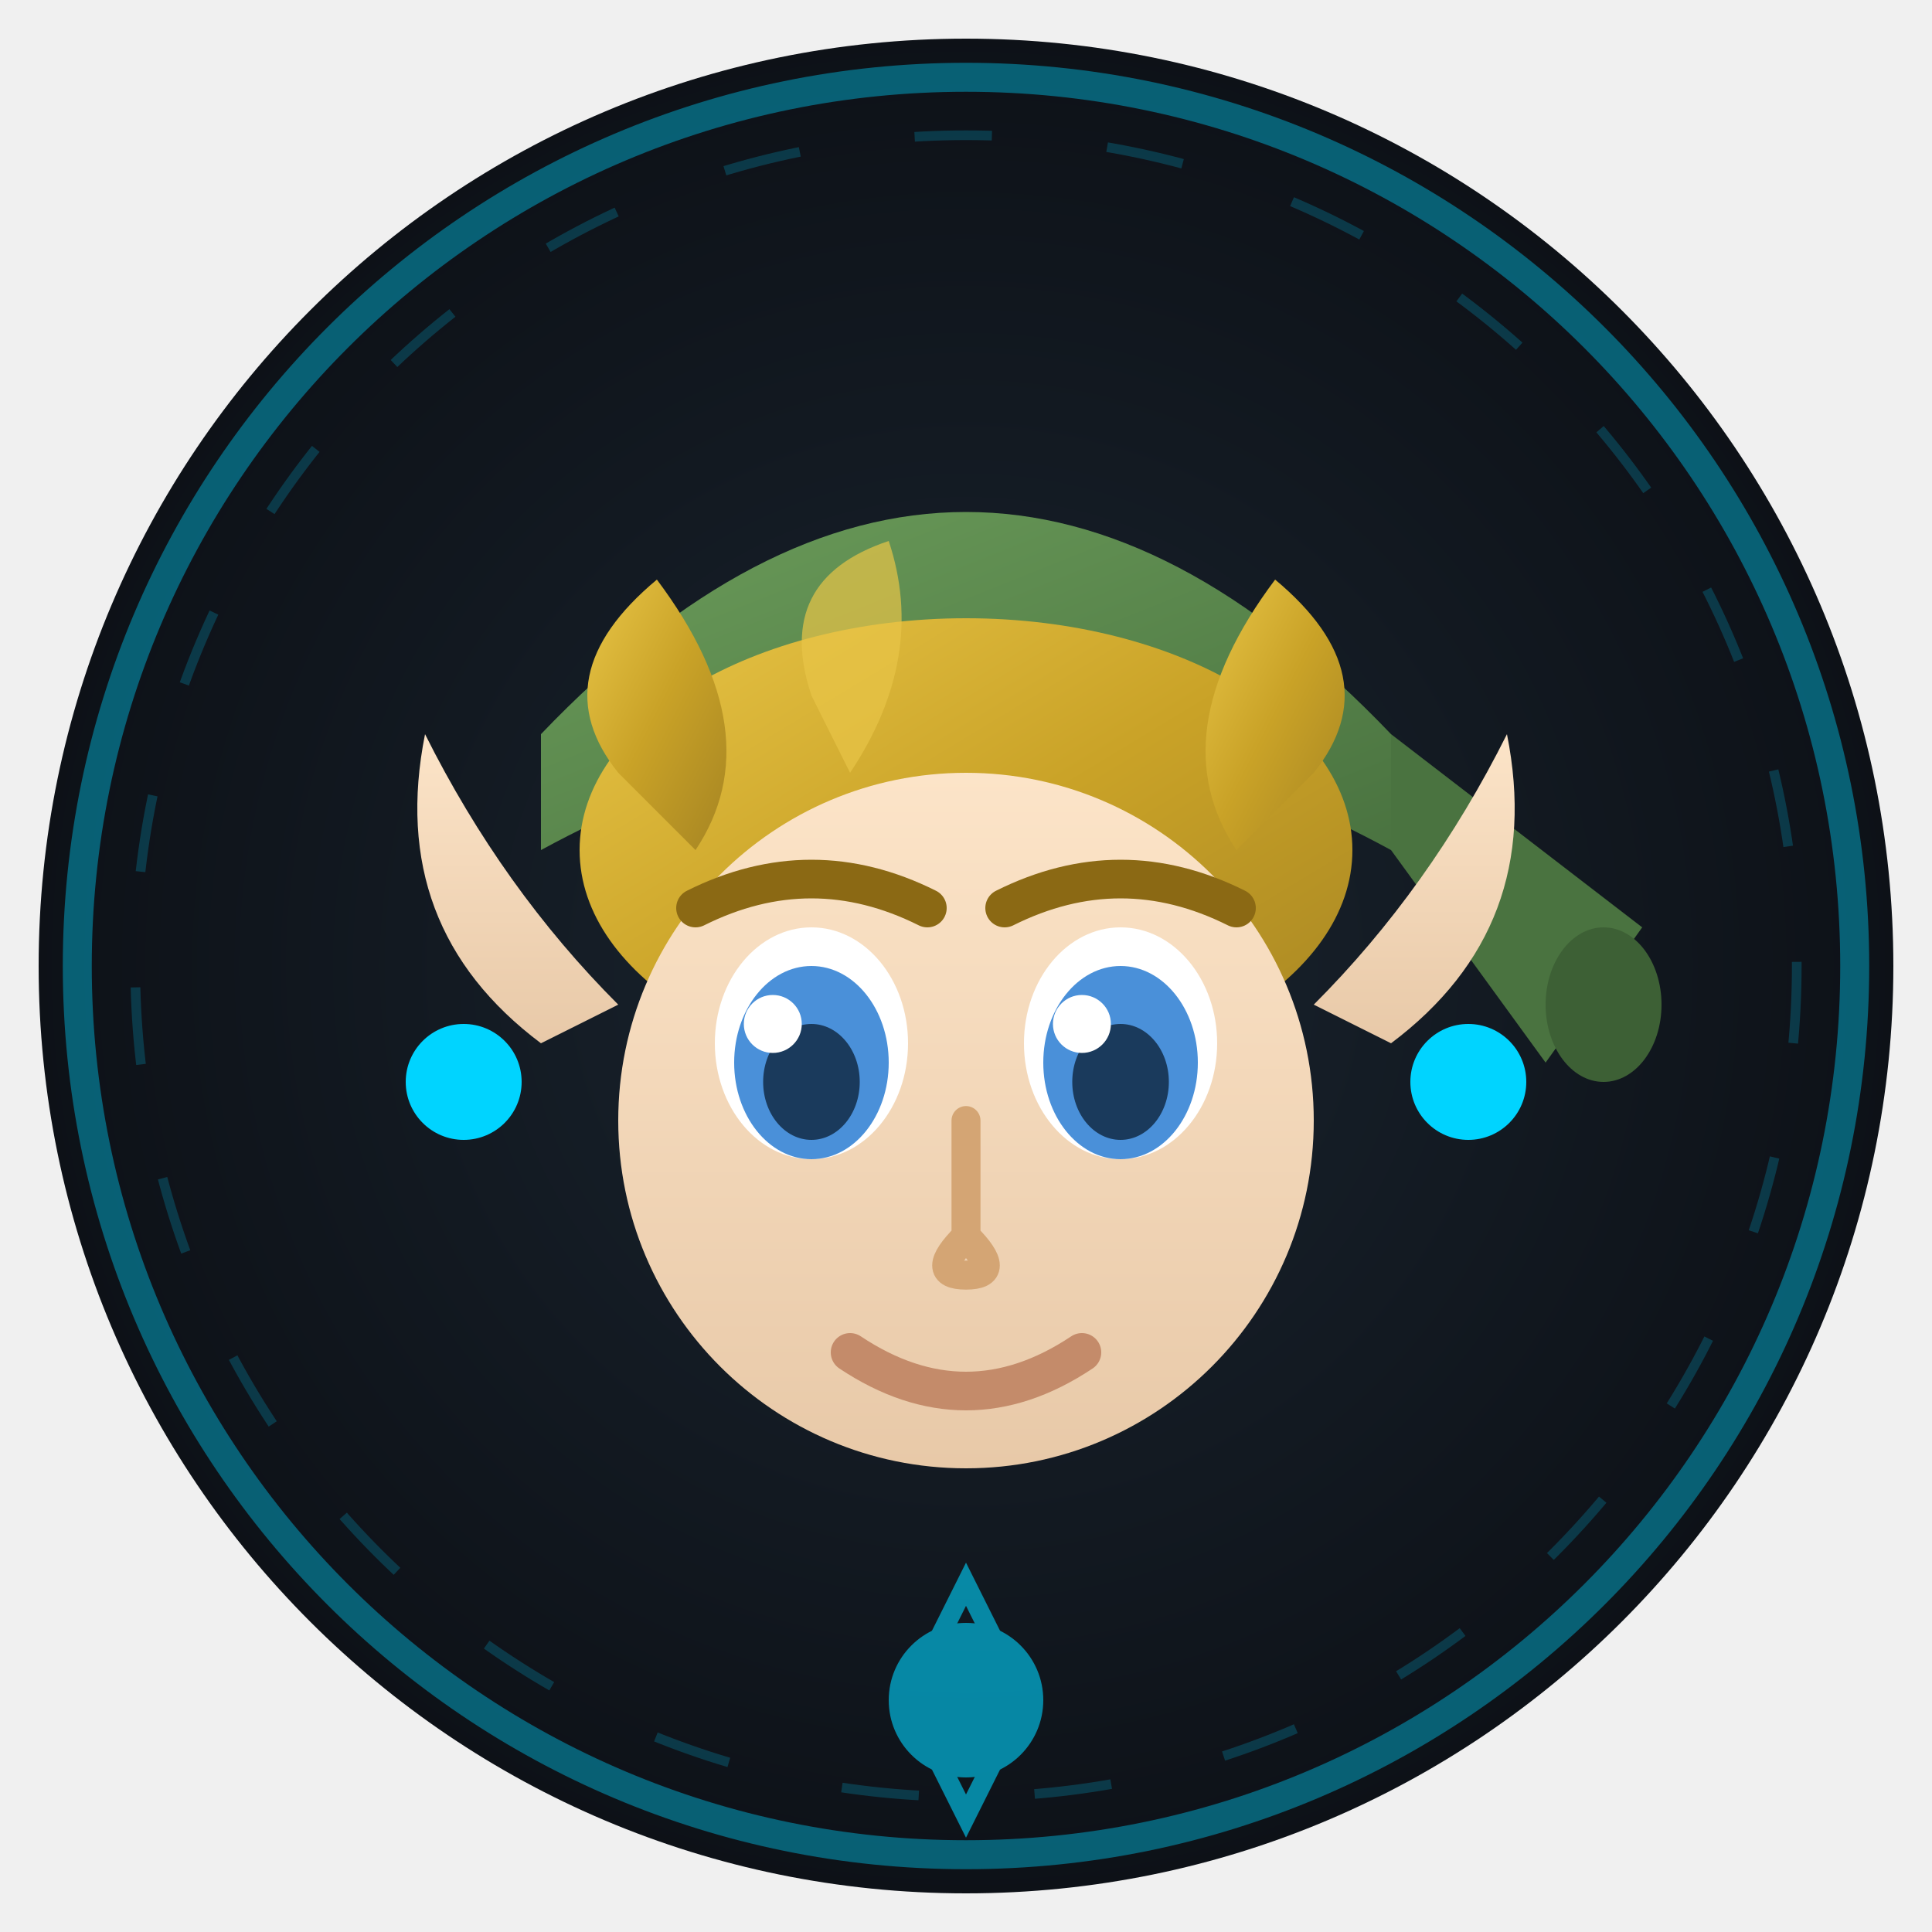
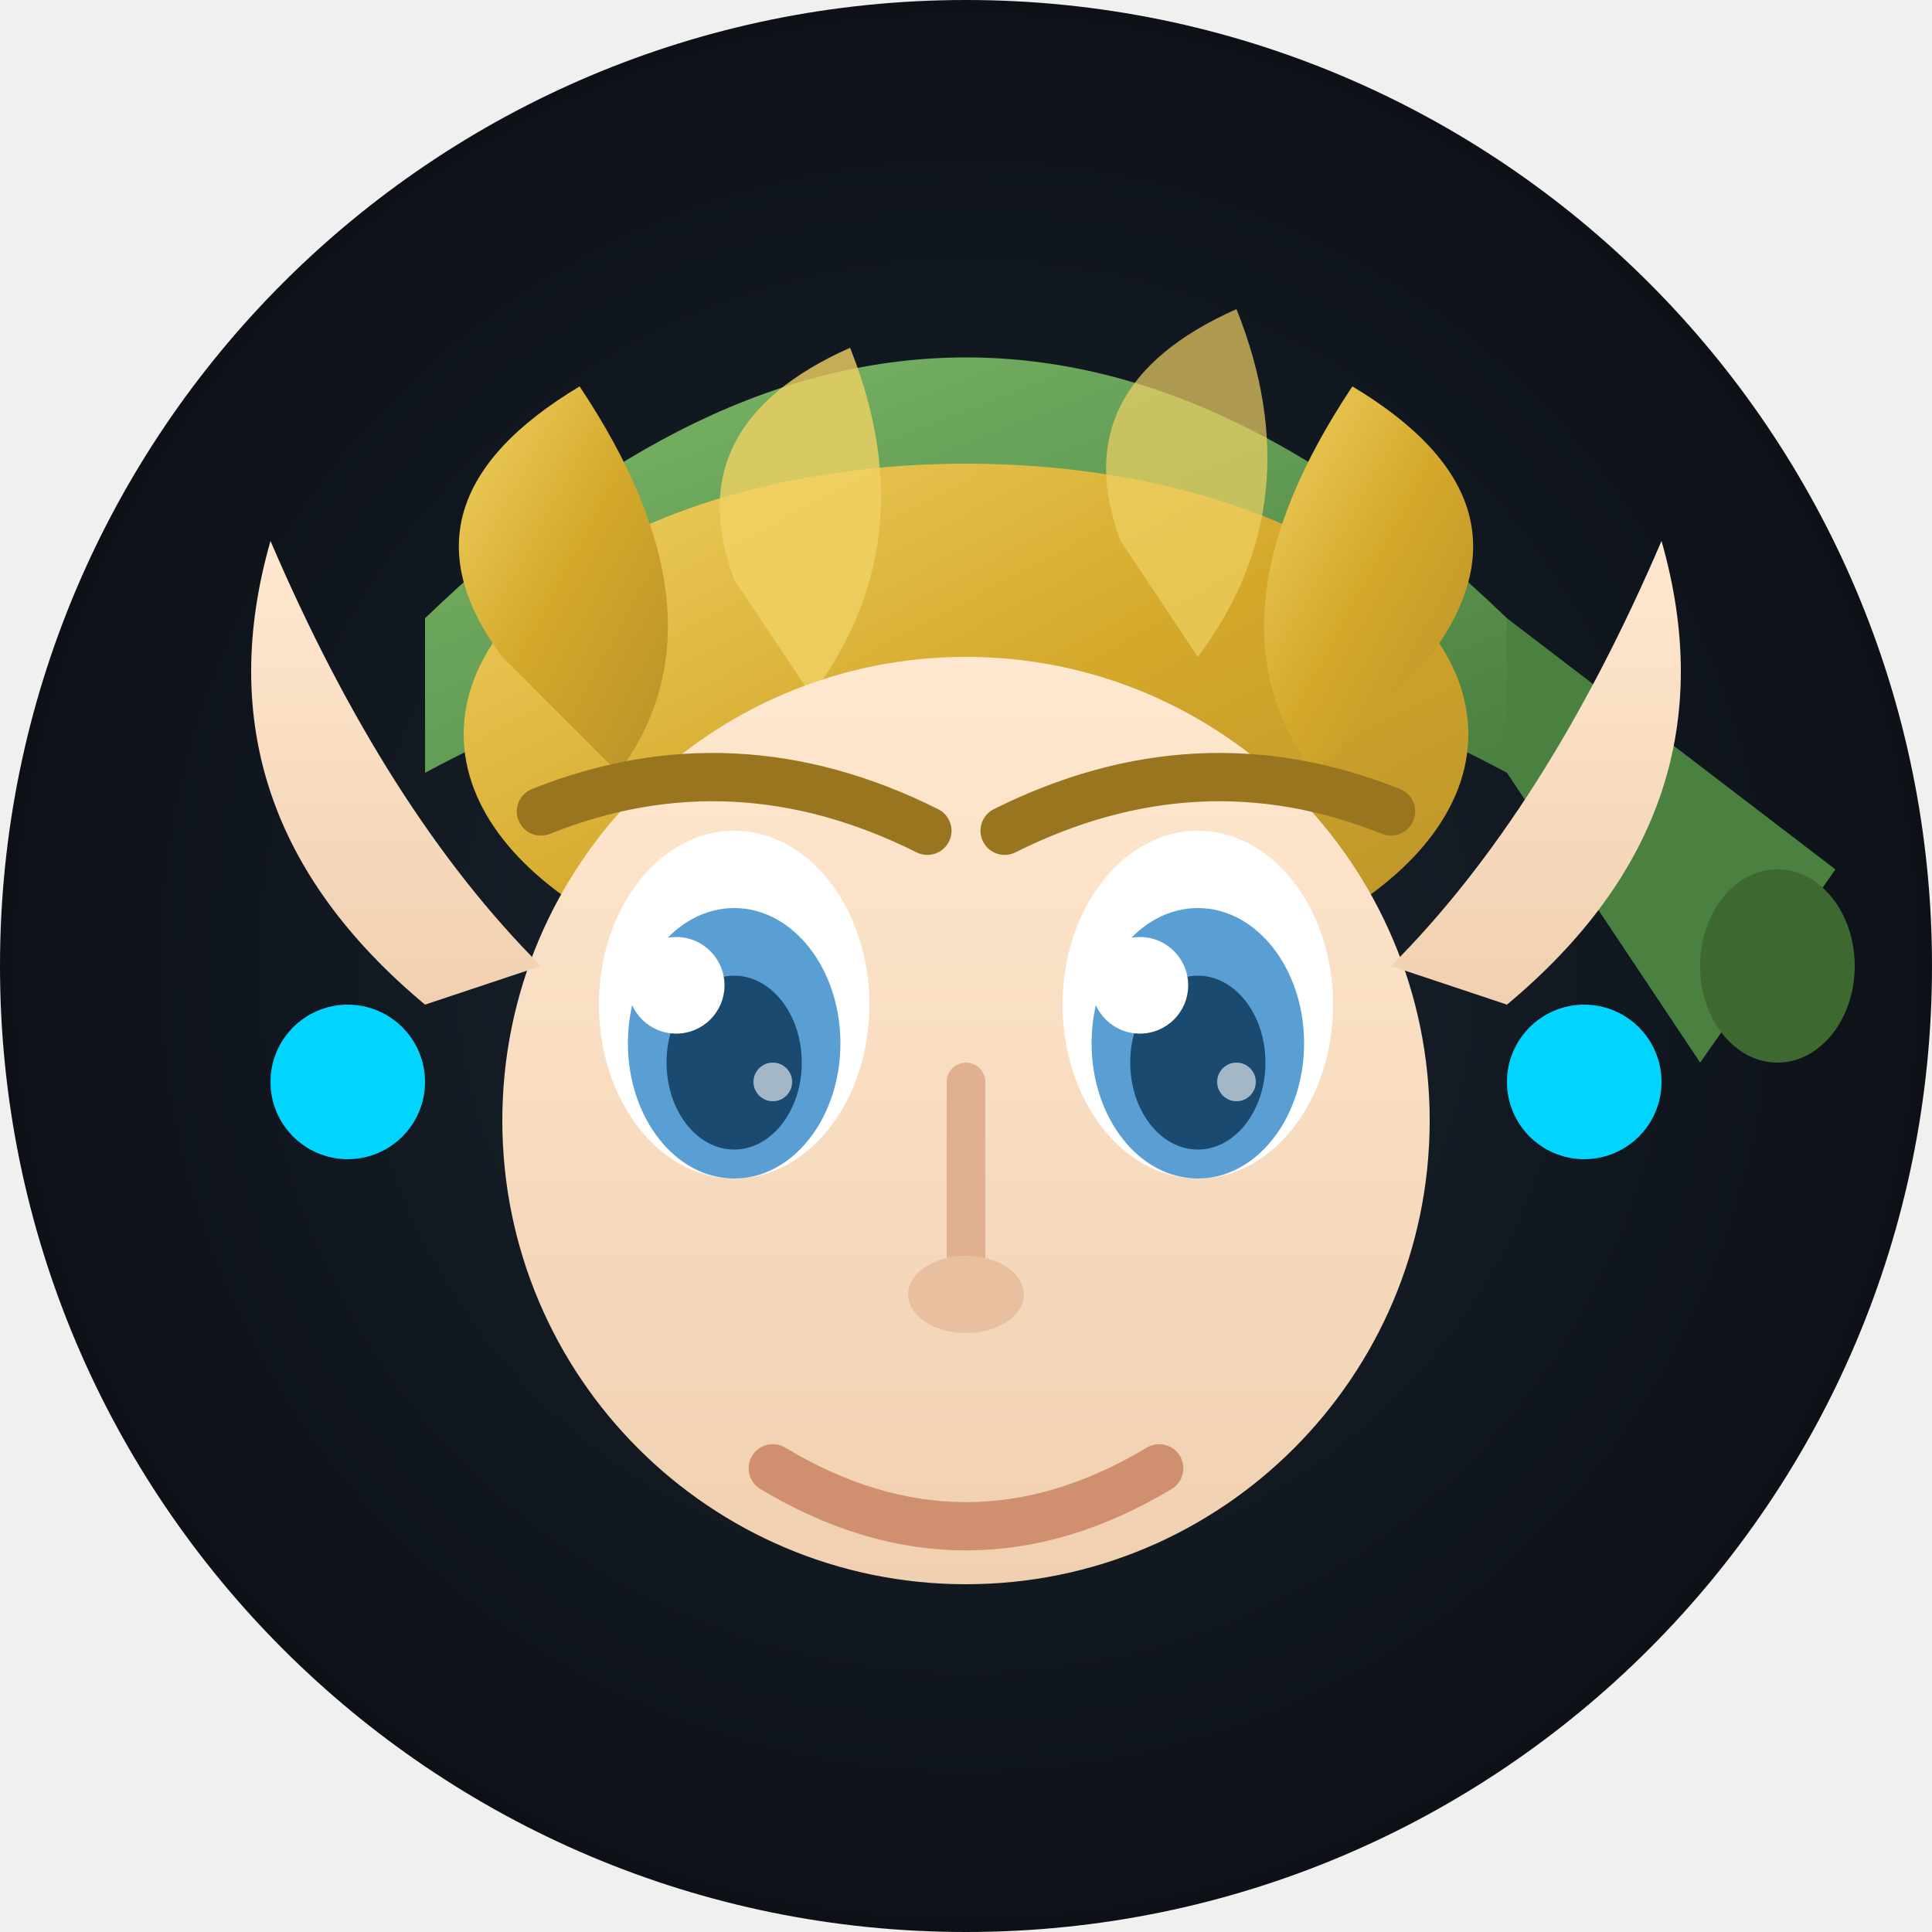
<svg xmlns="http://www.w3.org/2000/svg" viewBox="0 0 100 100">
  <defs>
    <radialGradient id="bgGlow" cx="50%" cy="50%" r="50%">
      <stop offset="0%" stop-color="#1a2530" />
      <stop offset="100%" stop-color="#0d1117" />
    </radialGradient>
    <linearGradient id="hairGold" x1="0%" y1="0%" x2="100%" y2="100%">
-       <stop offset="0%" stop-color="#e8c547" />
-       <stop offset="50%" stop-color="#c9a227" />
-       <stop offset="100%" stop-color="#a68523" />
+       <stop offset="0%" stop-color="#f0d264" />
+       <stop offset="50%" stop-color="#d4a82a" />
+       <stop offset="100%" stop-color="#b8922a" />
    </linearGradient>
    <linearGradient id="hatGreen" x1="0%" y1="0%" x2="100%" y2="100%">
-       <stop offset="0%" stop-color="#6b9c5a" />
-       <stop offset="100%" stop-color="#4a7340" />
+       <stop offset="0%" stop-color="#7cb868" />
+       <stop offset="100%" stop-color="#4a8040" />
    </linearGradient>
    <linearGradient id="skinTone" x1="0%" y1="0%" x2="0%" y2="100%">
-       <stop offset="0%" stop-color="#fce4c8" />
-       <stop offset="100%" stop-color="#e8c9a8" />
+       <stop offset="0%" stop-color="#ffe8d0" />
+       <stop offset="100%" stop-color="#f0d0b0" />
    </linearGradient>
  </defs>
-   <circle cx="50" cy="50" r="48" fill="url(#bgGlow)" />
-   <circle cx="50" cy="50" r="46" fill="none" stroke="#00d4ff" stroke-width="1.5" opacity="0.4" />
-   <circle cx="50" cy="50" r="43" fill="none" stroke="#00d4ff" stroke-width="0.5" opacity="0.2" stroke-dasharray="4 6" />
-   <path d="M28 38 Q50 15 72 38 L72 44 Q50 32 28 44 Z" fill="url(#hatGreen)" />
-   <path d="M72 38 L85 48 L80 55 L72 44 Z" fill="#4a7340" />
-   <ellipse cx="83" cy="52" rx="3" ry="4" fill="#3d6035" />
-   <ellipse cx="50" cy="44" rx="20" ry="12" fill="url(#hairGold)" />
-   <path d="M32 40 Q28 35 34 30 Q40 38 36 44 Z" fill="url(#hairGold)" />
-   <path d="M68 40 Q72 35 66 30 Q60 38 64 44 Z" fill="url(#hairGold)" />
-   <path d="M42 36 Q40 30 46 28 Q48 34 44 40 Z" fill="#e8c547" opacity="0.7" />
-   <ellipse cx="50" cy="58" rx="18" ry="18" fill="url(#skinTone)" />
-   <path d="M28 54 Q20 48 22 38 Q26 46 32 52 Z" fill="url(#skinTone)" />
-   <path d="M72 54 Q80 48 78 38 Q74 46 68 52 Z" fill="url(#skinTone)" />
-   <circle cx="24" cy="56" r="3" fill="#00d4ff">
-     <animate attributeName="opacity" values="0.6;1;0.6" dur="2s" repeatCount="indefinite" />
+   <circle cx="50" cy="50" r="50" fill="url(#bgGlow)" />
+   <path d="M22 32 Q50 5 78 32 L78 40 Q50 25 22 40 Z" fill="url(#hatGreen)" />
+   <path d="M78 32 L95 45 L88 55 L78 40 Z" fill="#4a8040" />
+   <ellipse cx="92" cy="50" rx="4" ry="5" fill="#3d6830" />
+   <ellipse cx="50" cy="38" rx="26" ry="14" fill="url(#hairGold)" />
+   <path d="M26 34 Q20 26 30 20 Q38 32 32 40 Z" fill="url(#hairGold)" />
+   <path d="M74 34 Q80 26 70 20 Q62 32 68 40 Z" fill="url(#hairGold)" />
+   <path d="M38 30 Q35 22 44 18 Q48 28 42 36 Z" fill="#f0d264" opacity="0.8" />
+   <path d="M58 28 Q55 20 64 16 Q68 26 62 34 Z" fill="#f0d264" opacity="0.7" />
+   <ellipse cx="50" cy="58" rx="24" ry="24" fill="url(#skinTone)" />
+   <path d="M22 52 Q10 42 14 28 Q20 42 28 50 Z" fill="url(#skinTone)" />
+   <path d="M78 52 Q90 42 86 28 Q80 42 72 50 Z" fill="url(#skinTone)" />
+   <circle cx="18" cy="56" r="4" fill="#00d4ff">
+     <animate attributeName="opacity" values="0.7;1;0.7" dur="2s" repeatCount="indefinite" />
  </circle>
-   <circle cx="76" cy="56" r="3" fill="#00d4ff">
-     <animate attributeName="opacity" values="0.6;1;0.6" dur="2s" repeatCount="indefinite" />
+   <circle cx="82" cy="56" r="4" fill="#00d4ff">
+     <animate attributeName="opacity" values="0.7;1;0.7" dur="2s" repeatCount="indefinite" />
  </circle>
-   <ellipse cx="42" cy="54" rx="5" ry="6" fill="#fff" />
-   <ellipse cx="58" cy="54" rx="5" ry="6" fill="#fff" />
-   <ellipse cx="42" cy="55" rx="4" ry="5" fill="#4a90d9" />
-   <ellipse cx="58" cy="55" rx="4" ry="5" fill="#4a90d9" />
-   <ellipse cx="42" cy="56" rx="2.5" ry="3" fill="#1a3a5c" />
-   <ellipse cx="58" cy="56" rx="2.5" ry="3" fill="#1a3a5c" />
-   <circle cx="40" cy="53" r="1.5" fill="#fff" />
-   <circle cx="56" cy="53" r="1.5" fill="#fff" />
-   <path d="M36 47 Q42 44 48 47" fill="none" stroke="#8b6914" stroke-width="2" stroke-linecap="round" />
-   <path d="M52 47 Q58 44 64 47" fill="none" stroke="#8b6914" stroke-width="2" stroke-linecap="round" />
-   <path d="M50 58 L50 64 Q48 66 50 66 Q52 66 50 64" fill="none" stroke="#d4a574" stroke-width="1.5" stroke-linecap="round" />
-   <path d="M44 70 Q50 74 56 70" fill="none" stroke="#c48b6a" stroke-width="2" stroke-linecap="round" />
-   <g opacity="0.6">
-     <circle cx="50" cy="88" r="4" fill="#00d4ff">
-       <animate attributeName="r" values="3.5;4.5;3.5" dur="3s" repeatCount="indefinite" />
-     </circle>
-     <path d="M50 82 L53 88 L50 94 L47 88 Z" fill="none" stroke="#00d4ff" stroke-width="1" />
-   </g>
+   <ellipse cx="38" cy="52" rx="7" ry="9" fill="#fff" />
+   <ellipse cx="62" cy="52" rx="7" ry="9" fill="#fff" />
+   <ellipse cx="38" cy="54" rx="5.5" ry="7" fill="#5a9fd4" />
+   <ellipse cx="62" cy="54" rx="5.5" ry="7" fill="#5a9fd4" />
+   <ellipse cx="38" cy="55" rx="3.5" ry="4.5" fill="#1a4a70" />
+   <ellipse cx="62" cy="55" rx="3.5" ry="4.5" fill="#1a4a70" />
+   <circle cx="35" cy="51" r="2.5" fill="#fff" />
+   <circle cx="59" cy="51" r="2.5" fill="#fff" />
+   <circle cx="40" cy="56" r="1" fill="#fff" opacity="0.6" />
+   <circle cx="64" cy="56" r="1" fill="#fff" opacity="0.6" />
+   <path d="M28 42 Q38 38 48 43" fill="none" stroke="#9a7520" stroke-width="2.5" stroke-linecap="round" />
+   <path d="M52 43 Q62 38 72 42" fill="none" stroke="#9a7520" stroke-width="2.5" stroke-linecap="round" />
+   <path d="M50 56 L50 66" fill="none" stroke="#e0b090" stroke-width="2" stroke-linecap="round" />
+   <ellipse cx="50" cy="67" rx="3" ry="2" fill="#e8c0a0" />
+   <path d="M40 76 Q50 82 60 76" fill="none" stroke="#d09070" stroke-width="2.5" stroke-linecap="round" />
</svg>
